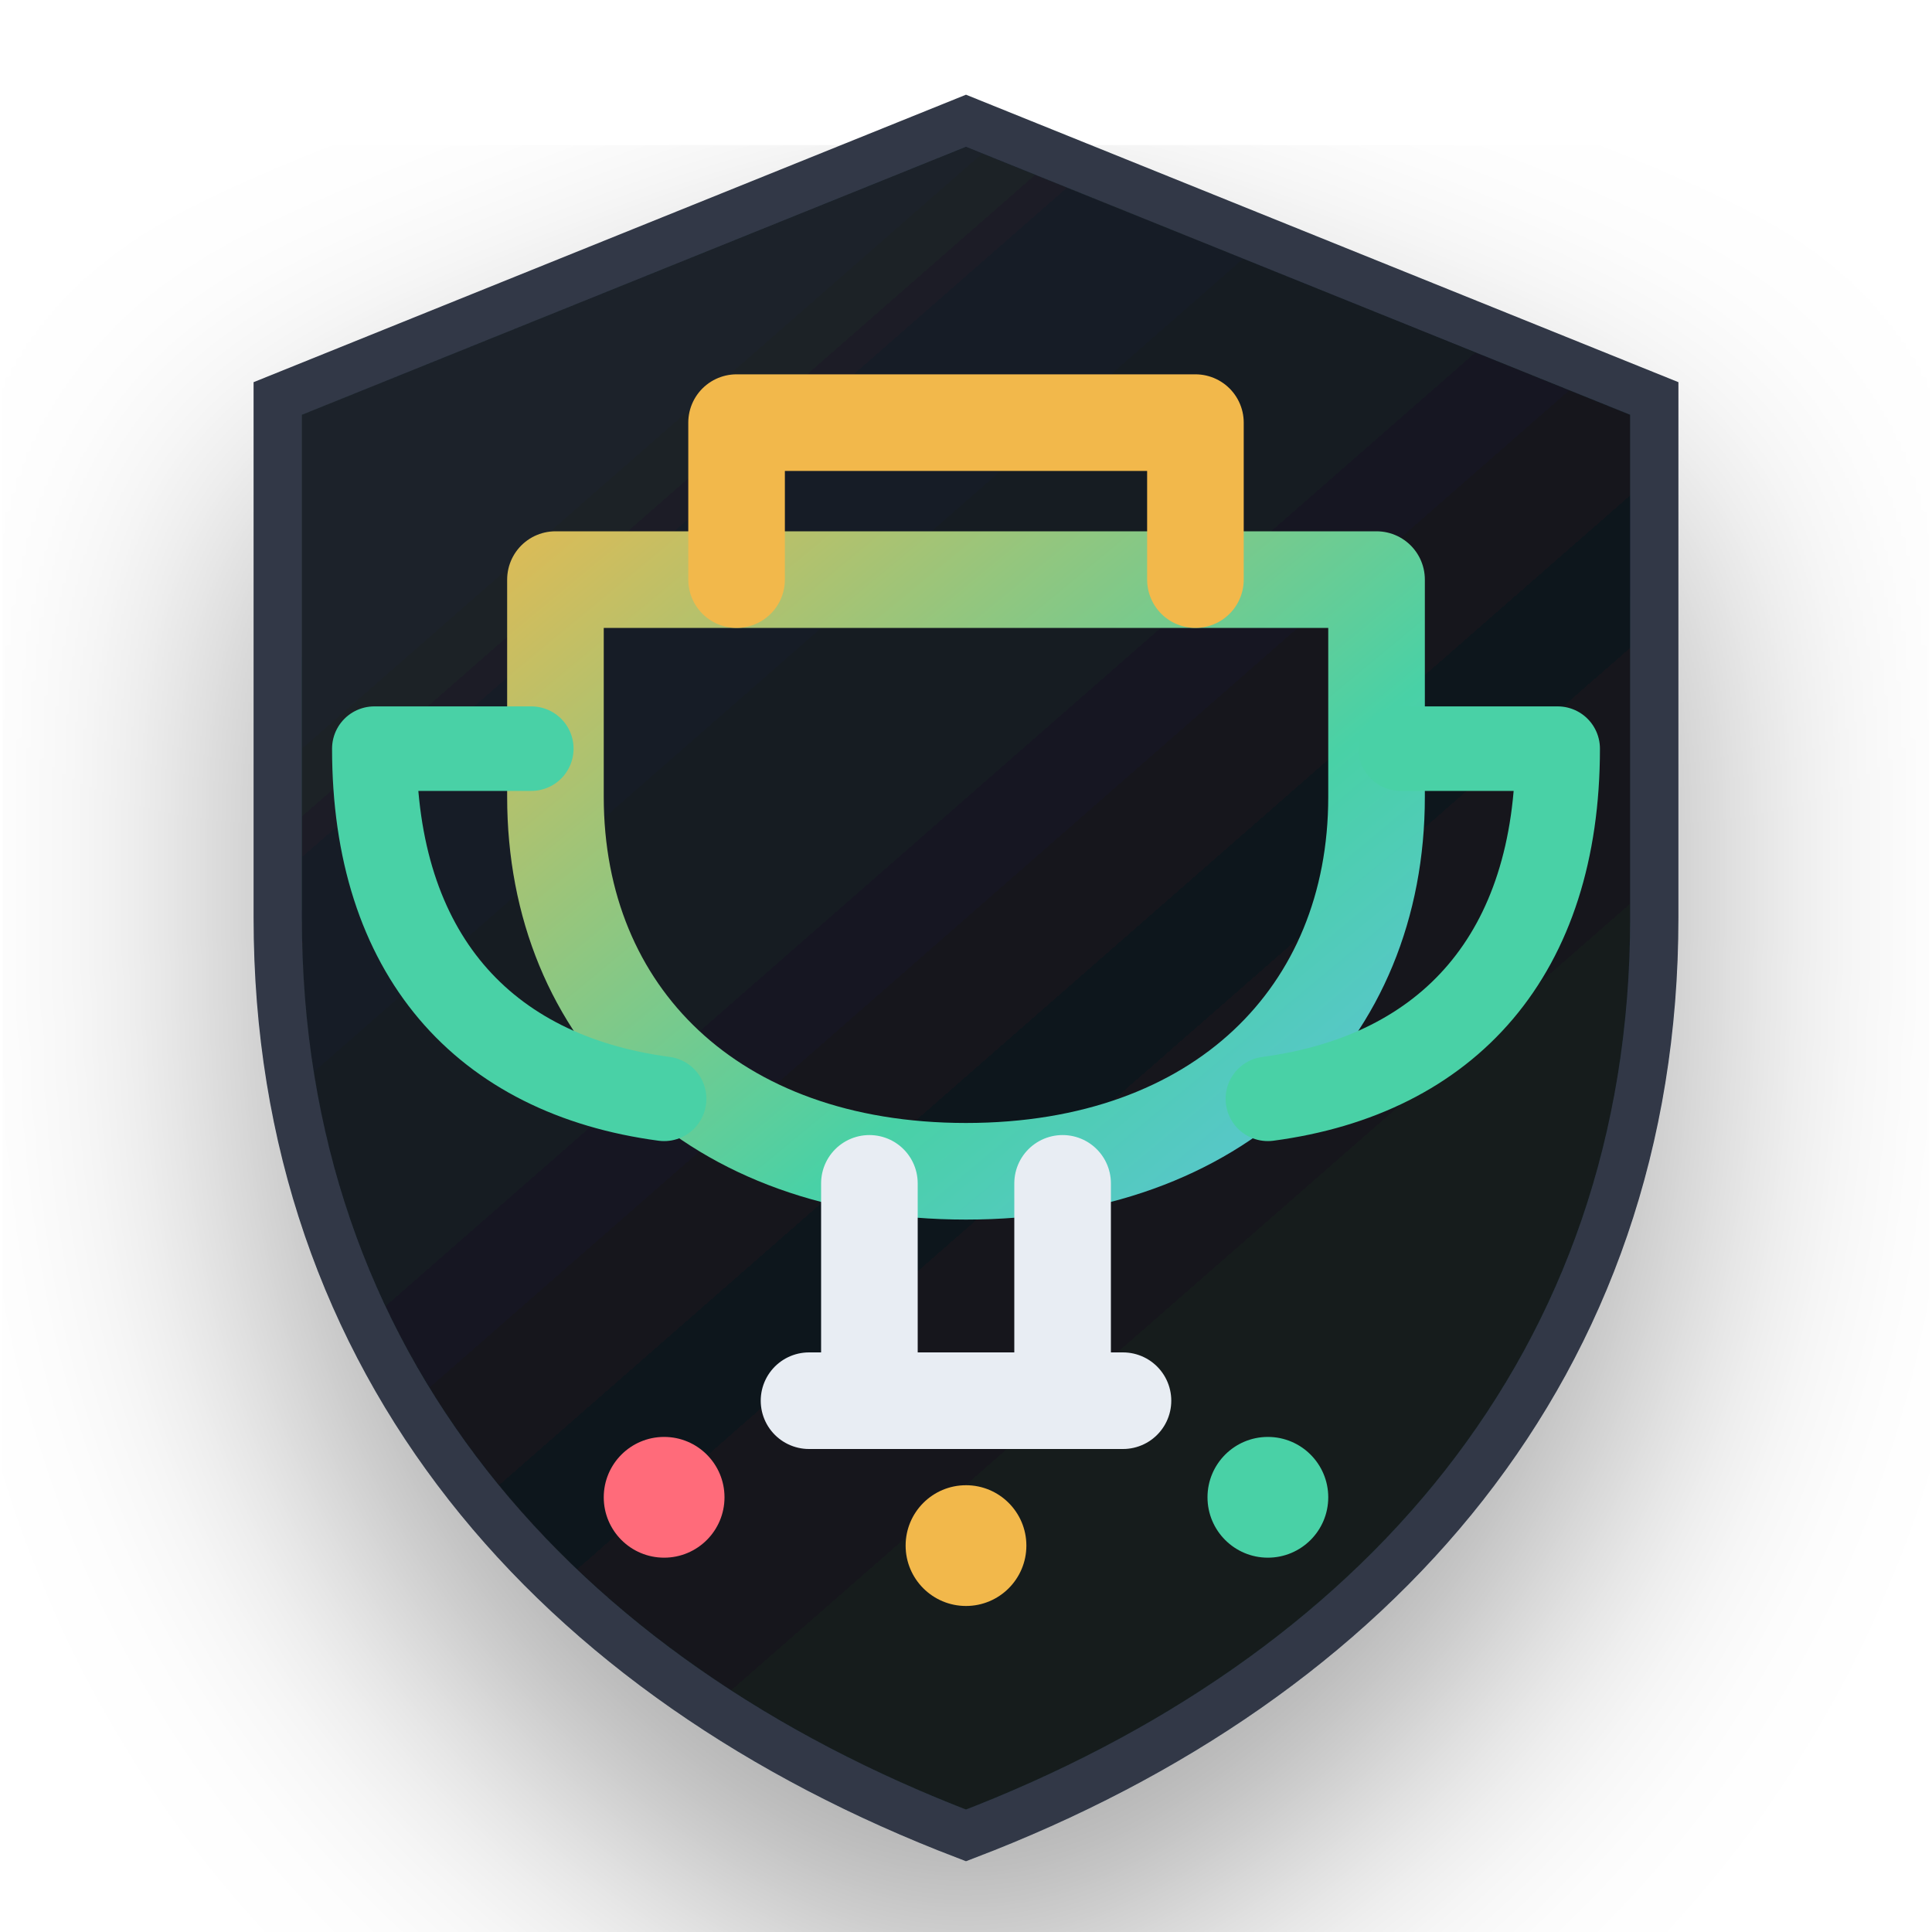
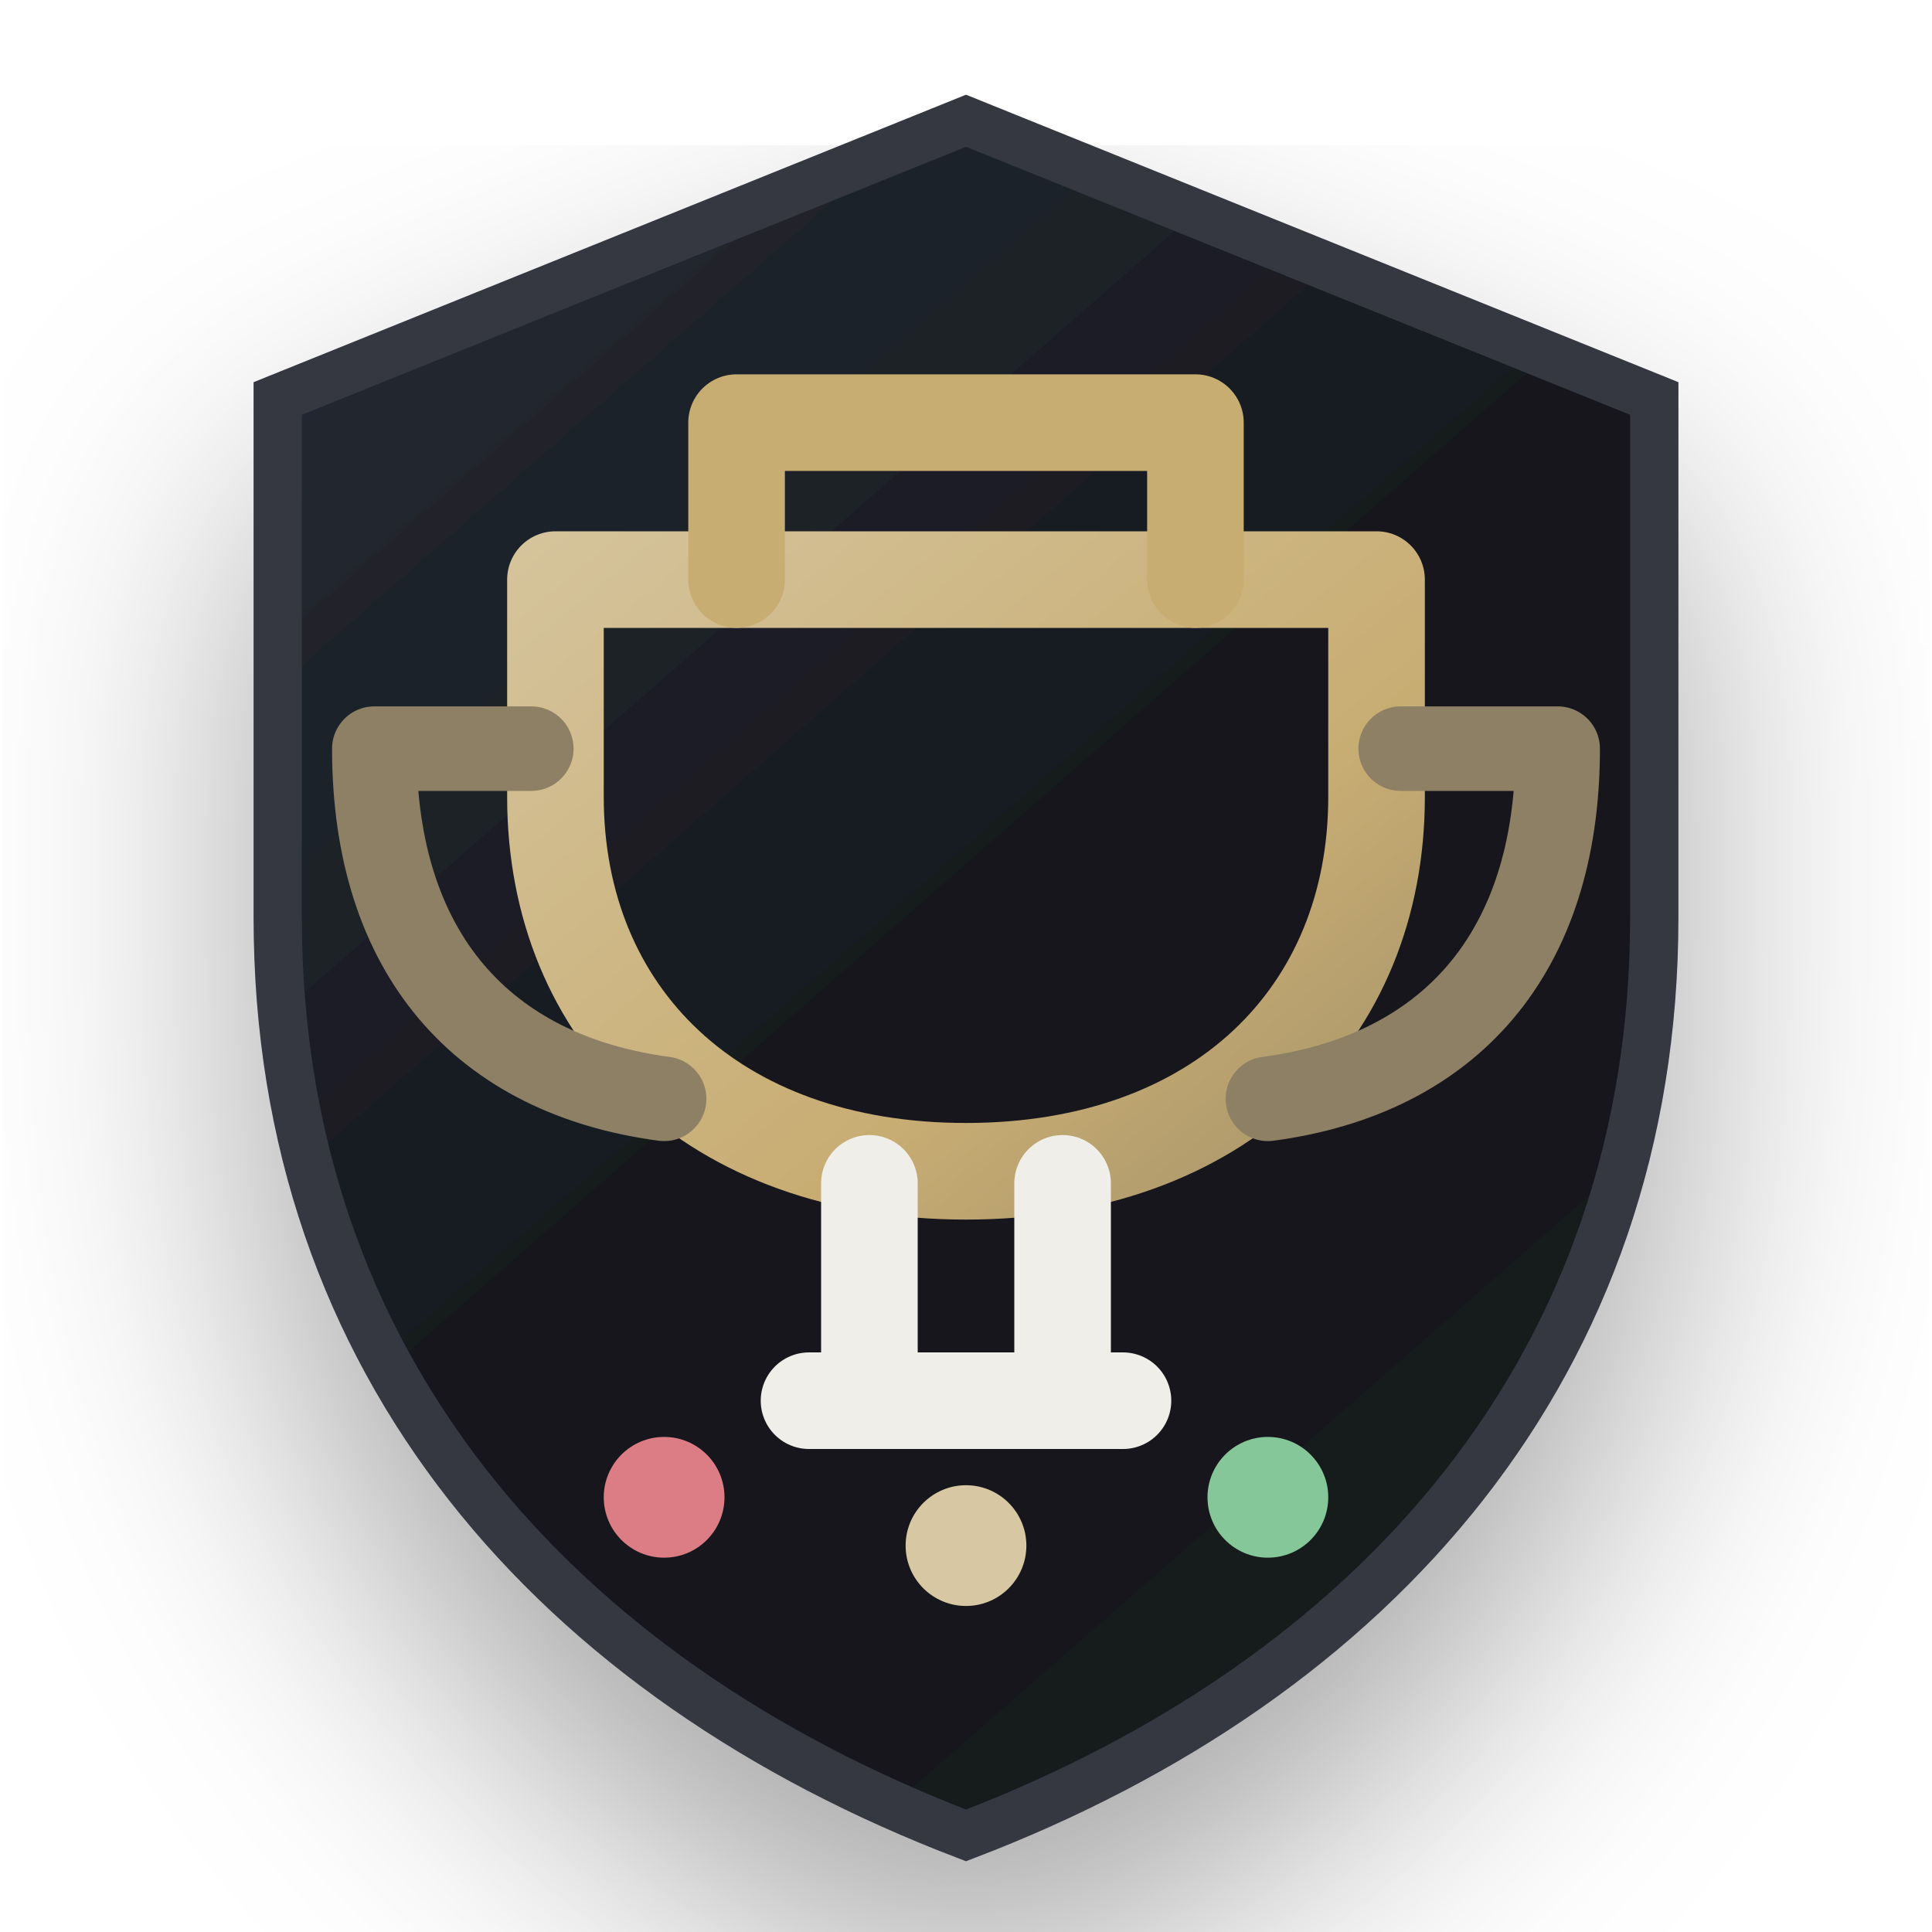
<svg xmlns="http://www.w3.org/2000/svg" viewBox="0 0 160 160" role="img" aria-labelledby="title desc">
  <defs>
    <linearGradient id="shield" x1="24" y1="18" x2="136" y2="146" gradientUnits="userSpaceOnUse">
-       <stop offset="0" stop-color="#20262f" />
-       <stop offset="0.55" stop-color="#11161d" />
-       <stop offset="1" stop-color="#17221f" />
+       <stop offset="0" stop-color="#252a33" />
+       <stop offset="0.55" stop-color="#13161b" />
+       <stop offset="1" stop-color="#1b1d22" />
    </linearGradient>
    <linearGradient id="accent" x1="42" y1="34" x2="118" y2="126" gradientUnits="userSpaceOnUse">
-       <stop offset="0" stop-color="#f2b84b" />
-       <stop offset="0.55" stop-color="#49d1a6" />
-       <stop offset="1" stop-color="#6eb7ff" />
+       <stop offset="0" stop-color="#d7c7a2" />
+       <stop offset="0.55" stop-color="#c8ad73" />
+       <stop offset="1" stop-color="#8e8065" />
    </linearGradient>
    <filter id="shadow" x="-20%" y="-20%" width="140%" height="140%">
      <feDropShadow dx="0" dy="12" stdDeviation="12" flood-color="#000000" flood-opacity="0.35" />
    </filter>
  </defs>
-   <path d="M80 10 137 33v43c0 37-23 63-57 76-34-13-57-39-57-76V33L80 10Z" fill="url(#shield)" stroke="#303946" stroke-width="4" filter="url(#shadow)" />
+   <path d="M80 10 137 33v43c0 37-23 63-57 76-34-13-57-39-57-76V33L80 10Z" fill="url(#shield)" stroke="#343840" stroke-width="4" filter="url(#shadow)" />
  <path d="M46 48h68v18c0 18-13 31-34 31S46 84 46 66V48Z" fill="none" stroke="url(#accent)" stroke-width="8" stroke-linejoin="round" />
-   <path d="M61 48V35h38v13" fill="none" stroke="#f2b84b" stroke-width="8" stroke-linecap="round" stroke-linejoin="round" />
-   <path d="M67 116h26M72 98v18M88 98v18" stroke="#e8edf3" stroke-width="8" stroke-linecap="round" />
-   <path d="M44 62H31c0 17 9 27 24 29M116 62h13c0 17-9 27-24 29" fill="none" stroke="#49d1a6" stroke-width="7" stroke-linecap="round" stroke-linejoin="round" />
-   <circle cx="55" cy="124" r="5" fill="#ff6b7a" />
-   <circle cx="80" cy="128" r="5" fill="#f2b84b" />
-   <circle cx="105" cy="124" r="5" fill="#49d1a6" />
+   <path d="M61 48V35h38v13" fill="none" stroke="#c8ad73" stroke-width="8" stroke-linecap="round" stroke-linejoin="round" />
+   <path d="M67 116h26M72 98v18M88 98v18" stroke="#f0eee8" stroke-width="8" stroke-linecap="round" />
+   <path d="M44 62H31c0 17 9 27 24 29M116 62h13c0 17-9 27-24 29" fill="none" stroke="#8e8065" stroke-width="7" stroke-linecap="round" stroke-linejoin="round" />
+   <circle cx="55" cy="124" r="5" fill="#dc7c84" />
+   <circle cx="80" cy="128" r="5" fill="#d7c7a2" />
+   <circle cx="105" cy="124" r="5" fill="#86c79a" />
</svg>
